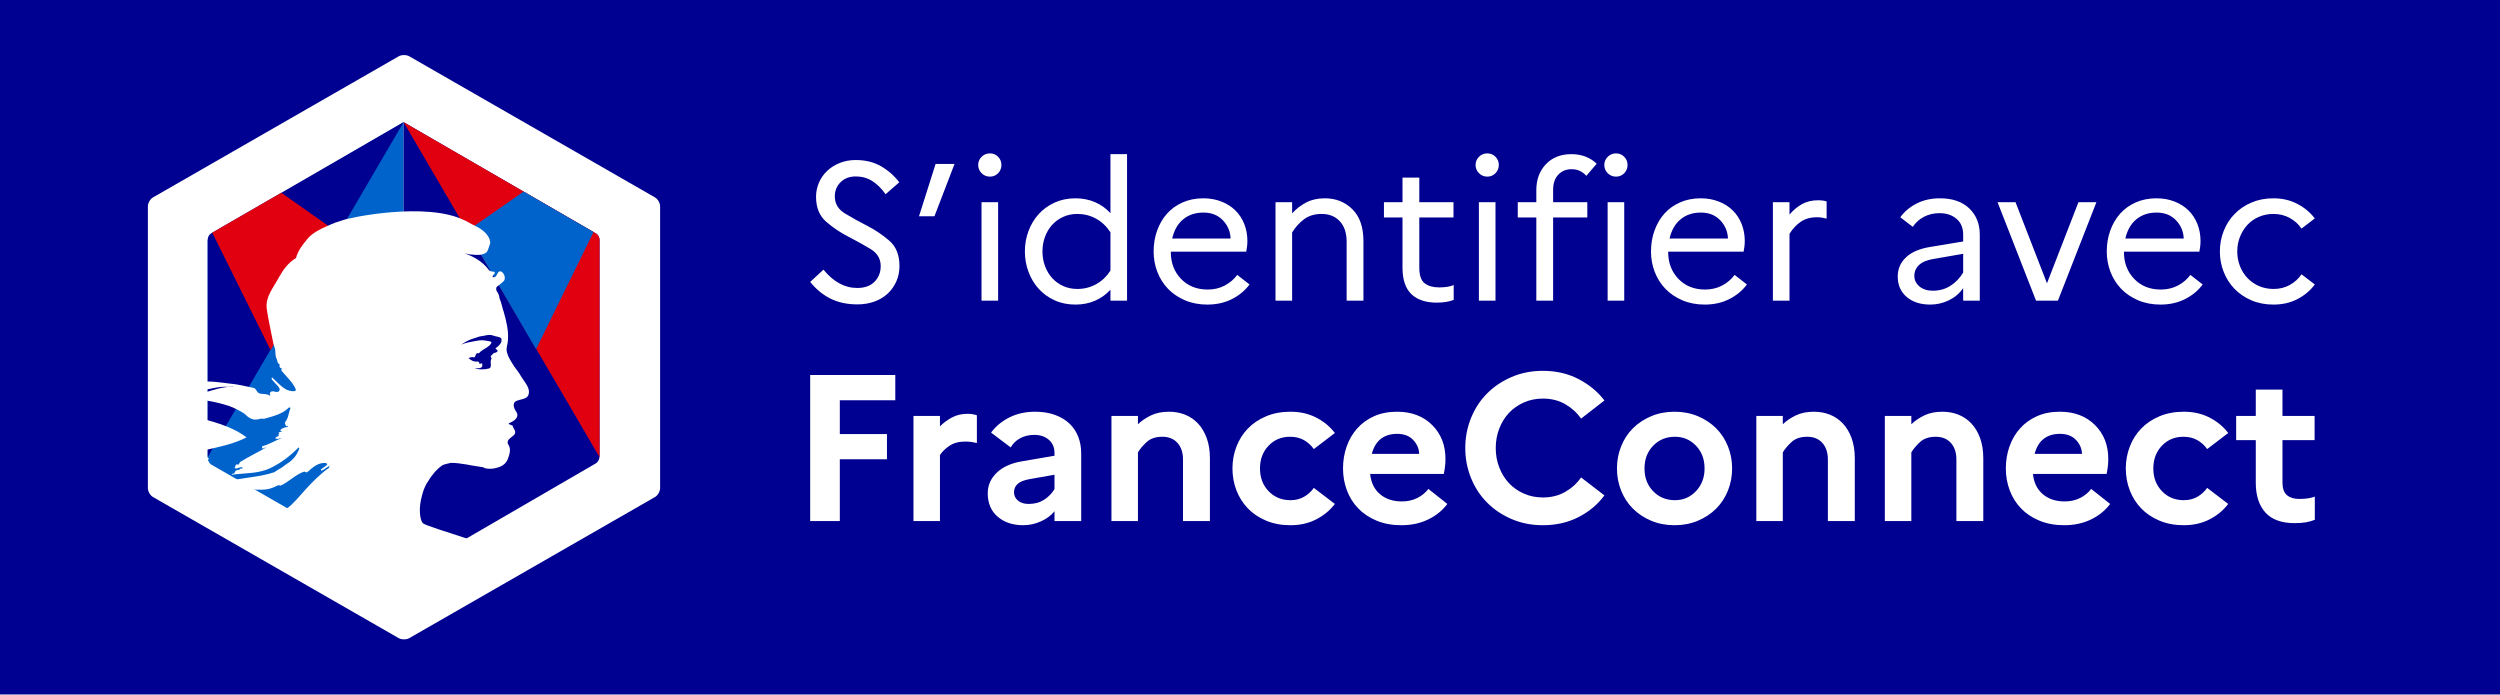
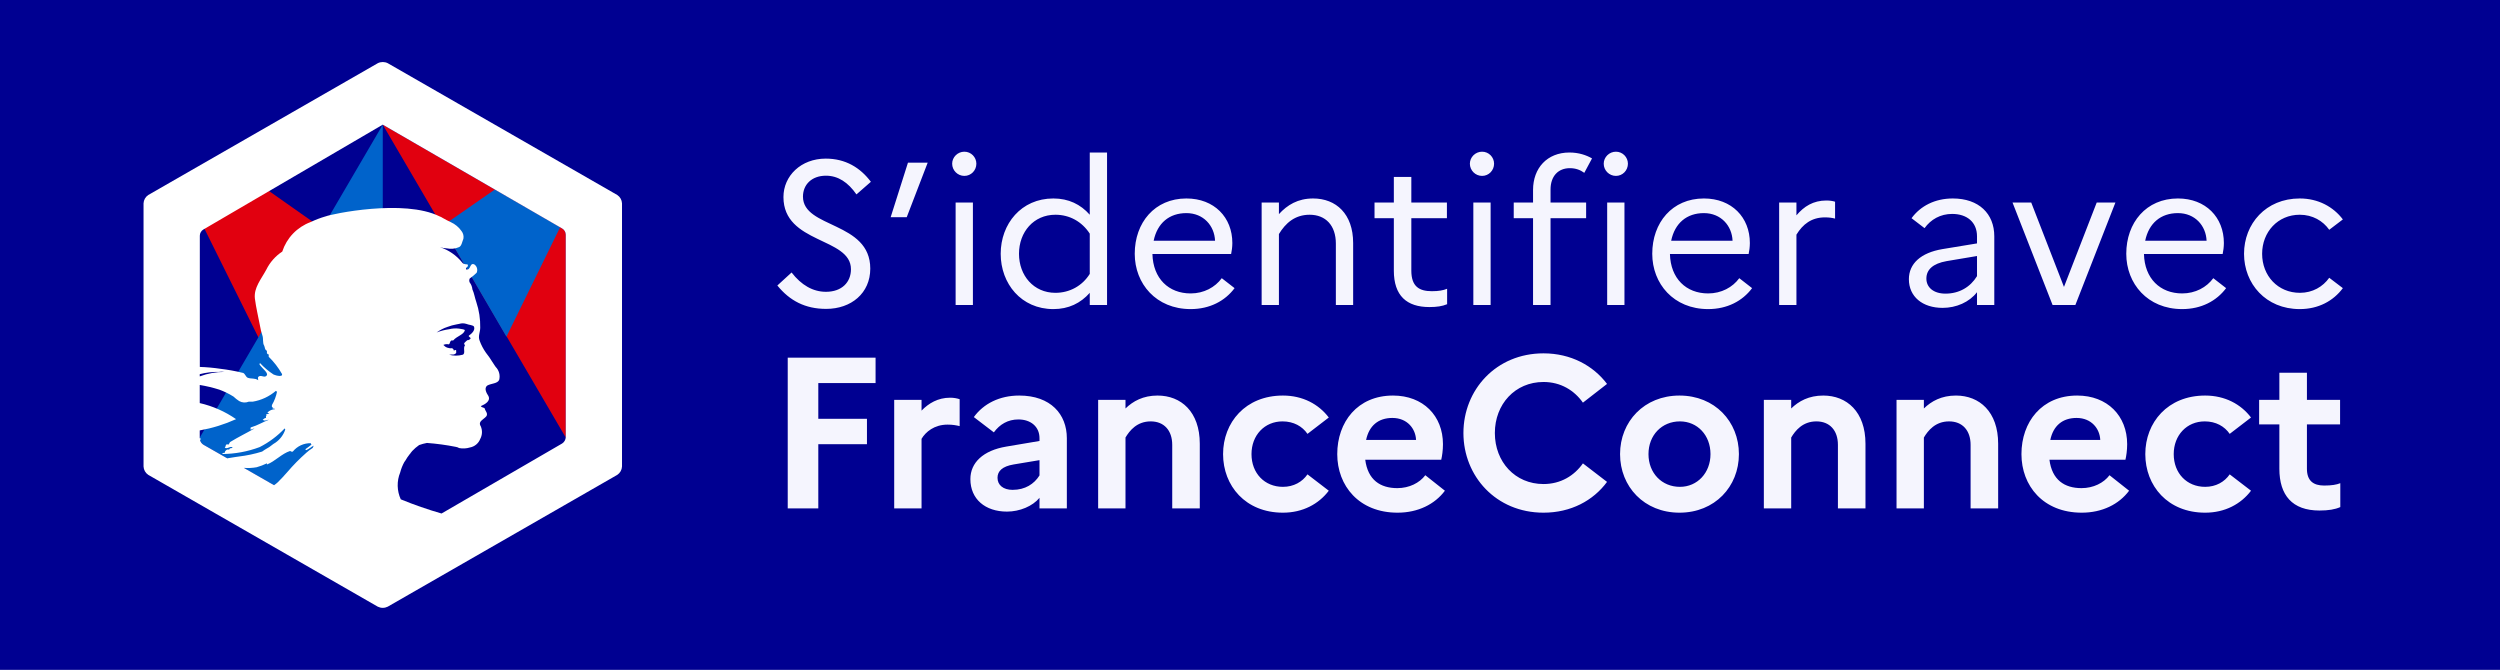
- <svg xmlns="http://www.w3.org/2000/svg" width="216" height="60" viewBox="0 0 216 60" fill="none">
-   <rect width="216" height="60" fill="#000091" />
-   <path d="M74.085 26.299C74.602 26.299 75.083 26.221 75.528 26.063C75.972 25.905 76.355 25.68 76.675 25.388C76.996 25.095 77.249 24.744 77.435 24.333C77.621 23.922 77.714 23.469 77.714 22.974C77.714 22.029 77.421 21.303 76.836 20.797C76.251 20.29 75.612 19.86 74.92 19.506C74.228 19.151 73.59 18.797 73.004 18.442C72.419 18.088 72.127 17.596 72.127 16.965C72.127 16.482 72.293 16.074 72.625 15.742C72.957 15.41 73.398 15.244 73.95 15.244C74.467 15.244 74.937 15.376 75.359 15.64C75.781 15.905 76.166 16.285 76.515 16.78L77.697 15.75C77.258 15.176 76.729 14.712 76.11 14.358C75.491 14.003 74.765 13.826 73.933 13.826C73.438 13.826 72.979 13.91 72.557 14.079C72.135 14.248 71.772 14.476 71.468 14.763C71.165 15.05 70.928 15.387 70.76 15.775C70.591 16.164 70.506 16.572 70.506 16.999C70.506 17.933 70.799 18.653 71.384 19.16C71.969 19.666 72.608 20.096 73.3 20.451C73.992 20.805 74.63 21.16 75.216 21.514C75.801 21.869 76.093 22.361 76.093 22.991C76.093 23.531 75.916 23.981 75.561 24.341C75.207 24.701 74.709 24.881 74.068 24.881C73.516 24.881 72.996 24.746 72.507 24.476C72.017 24.206 71.564 23.812 71.148 23.295L70 24.358C70.518 25 71.108 25.483 71.772 25.81C72.436 26.136 73.207 26.299 74.085 26.299ZM80.735 18.687L82.473 14.163H80.836L79.401 18.687H80.735ZM85.528 15.261C85.81 15.261 86.046 15.162 86.237 14.965C86.429 14.768 86.524 14.529 86.524 14.248C86.524 13.978 86.429 13.744 86.237 13.547C86.046 13.351 85.81 13.252 85.528 13.252C85.247 13.252 85.008 13.351 84.811 13.547C84.614 13.744 84.516 13.978 84.516 14.248C84.516 14.529 84.614 14.768 84.811 14.965C85.008 15.162 85.247 15.261 85.528 15.261ZM86.237 25.979V17.472H84.803V25.979H86.237ZM92.921 26.316C93.529 26.316 94.089 26.206 94.601 25.987C95.113 25.768 95.56 25.45 95.943 25.033V25.979H97.377V13.319H95.943V18.417C95.56 18 95.113 17.683 94.601 17.463C94.089 17.244 93.529 17.134 92.921 17.134C92.257 17.134 91.655 17.258 91.115 17.505C90.575 17.753 90.117 18.085 89.74 18.501C89.363 18.918 89.07 19.404 88.862 19.961C88.654 20.518 88.55 21.106 88.55 21.725C88.55 22.344 88.654 22.932 88.862 23.489C89.07 24.046 89.363 24.533 89.74 24.949C90.117 25.365 90.575 25.697 91.115 25.945C91.655 26.192 92.257 26.316 92.921 26.316ZM93.09 24.966C92.64 24.966 92.229 24.881 91.858 24.713C91.487 24.544 91.169 24.313 90.904 24.021C90.64 23.728 90.434 23.385 90.288 22.991C90.142 22.597 90.069 22.175 90.069 21.725C90.069 21.275 90.142 20.853 90.288 20.459C90.434 20.065 90.64 19.722 90.904 19.43C91.169 19.137 91.487 18.906 91.858 18.738C92.229 18.569 92.64 18.484 93.09 18.484C93.664 18.484 94.198 18.619 94.694 18.89C95.189 19.16 95.605 19.553 95.943 20.071V23.379C95.616 23.886 95.206 24.277 94.71 24.552C94.215 24.828 93.675 24.966 93.09 24.966ZM104.314 26.316C105.102 26.316 105.808 26.159 106.433 25.843C107.057 25.529 107.566 25.107 107.96 24.578L106.897 23.751C106.616 24.133 106.256 24.44 105.817 24.671C105.378 24.901 104.888 25.017 104.348 25.017C103.403 25.017 102.635 24.71 102.044 24.097C101.454 23.483 101.158 22.71 101.158 21.776V21.742H107.673C107.696 21.63 107.718 21.492 107.741 21.328C107.763 21.165 107.775 20.999 107.775 20.831C107.775 20.302 107.685 19.809 107.505 19.354C107.325 18.898 107.069 18.507 106.737 18.181C106.405 17.854 106.002 17.598 105.53 17.413C105.057 17.227 104.534 17.134 103.96 17.134C103.307 17.134 102.714 17.252 102.179 17.489C101.645 17.725 101.195 18.048 100.829 18.459C100.463 18.87 100.179 19.357 99.977 19.919C99.774 20.482 99.673 21.084 99.673 21.725C99.673 22.344 99.78 22.932 99.994 23.489C100.207 24.046 100.514 24.533 100.913 24.949C101.313 25.365 101.802 25.697 102.382 25.945C102.961 26.192 103.606 26.316 104.314 26.316ZM106.323 20.611H101.276C101.445 19.88 101.766 19.323 102.238 18.94C102.711 18.558 103.29 18.366 103.977 18.366C104.675 18.366 105.234 18.588 105.656 19.033C106.078 19.477 106.301 20.003 106.323 20.611ZM111.64 25.979V20.088C111.91 19.638 112.25 19.258 112.661 18.949C113.072 18.639 113.581 18.484 114.189 18.484C114.841 18.484 115.364 18.695 115.758 19.117C116.152 19.539 116.349 20.127 116.349 20.881V25.979H117.801V20.831C117.801 19.627 117.483 18.709 116.847 18.079C116.211 17.449 115.421 17.134 114.475 17.134C113.845 17.134 113.302 17.255 112.847 17.497C112.391 17.739 111.989 18.051 111.64 18.434V17.472H110.205V25.979H111.64ZM124.13 26.147C124.434 26.147 124.704 26.128 124.94 26.088C125.177 26.049 125.396 25.99 125.599 25.911V24.628C125.441 24.696 125.261 24.746 125.058 24.78C124.856 24.814 124.614 24.831 124.333 24.831C123.815 24.831 123.402 24.713 123.092 24.476C122.783 24.24 122.628 23.79 122.628 23.126V18.788H125.582V17.472H122.628V15.345H121.176V17.472H119.573V18.788H121.176V23.126C121.176 24.161 121.432 24.924 121.944 25.413C122.456 25.903 123.185 26.147 124.13 26.147ZM128.502 15.261C128.783 15.261 129.019 15.162 129.211 14.965C129.402 14.768 129.498 14.529 129.498 14.248C129.498 13.978 129.402 13.744 129.211 13.547C129.019 13.351 128.783 13.252 128.502 13.252C128.22 13.252 127.981 13.351 127.784 13.547C127.587 13.744 127.489 13.978 127.489 14.248C127.489 14.529 127.587 14.768 127.784 14.965C127.981 15.162 128.22 15.261 128.502 15.261ZM129.211 25.979V17.472H127.776V25.979H129.211ZM134.19 25.979V18.788H137.144V17.472H134.19V16.391C134.19 15.84 134.339 15.407 134.637 15.092C134.935 14.777 135.315 14.619 135.776 14.619C136.069 14.619 136.319 14.673 136.528 14.78C136.736 14.886 136.913 15.024 137.059 15.193L137.954 14.147C137.706 13.899 137.397 13.699 137.025 13.547C136.654 13.396 136.232 13.319 135.76 13.319C134.848 13.319 134.117 13.609 133.565 14.189C133.014 14.768 132.738 15.514 132.738 16.425V17.472H131.135V18.788H132.738V25.979H134.19ZM139.625 15.261C139.906 15.261 140.142 15.162 140.334 14.965C140.525 14.768 140.621 14.529 140.621 14.248C140.621 13.978 140.525 13.744 140.334 13.547C140.142 13.351 139.906 13.252 139.625 13.252C139.343 13.252 139.104 13.351 138.907 13.547C138.711 13.744 138.612 13.978 138.612 14.248C138.612 14.529 138.711 14.768 138.907 14.965C139.104 15.162 139.343 15.261 139.625 15.261ZM140.334 25.979V17.472H138.899V25.979H140.334ZM147.288 26.316C148.075 26.316 148.781 26.159 149.406 25.843C150.031 25.529 150.54 25.107 150.934 24.578L149.87 23.751C149.589 24.133 149.229 24.44 148.79 24.671C148.351 24.901 147.862 25.017 147.321 25.017C146.376 25.017 145.608 24.71 145.018 24.097C144.427 23.483 144.131 22.71 144.131 21.776V21.742H150.647C150.669 21.63 150.692 21.492 150.714 21.328C150.737 21.165 150.748 20.999 150.748 20.831C150.748 20.302 150.658 19.809 150.478 19.354C150.298 18.898 150.042 18.507 149.71 18.181C149.378 17.854 148.976 17.598 148.503 17.413C148.03 17.227 147.507 17.134 146.933 17.134C146.281 17.134 145.687 17.252 145.153 17.489C144.618 17.725 144.168 18.048 143.802 18.459C143.437 18.87 143.152 19.357 142.95 19.919C142.747 20.482 142.646 21.084 142.646 21.725C142.646 22.344 142.753 22.932 142.967 23.489C143.181 24.046 143.487 24.533 143.887 24.949C144.286 25.365 144.776 25.697 145.355 25.945C145.935 26.192 146.579 26.316 147.288 26.316ZM149.296 20.611H144.25C144.418 19.88 144.739 19.323 145.212 18.94C145.684 18.558 146.264 18.366 146.95 18.366C147.648 18.366 148.208 18.588 148.63 19.033C149.052 19.477 149.274 20.003 149.296 20.611ZM154.613 25.979V20.206C154.872 19.778 155.193 19.432 155.575 19.168C155.958 18.904 156.425 18.771 156.976 18.771C157.145 18.771 157.297 18.783 157.432 18.805C157.567 18.828 157.696 18.856 157.82 18.89V17.404C157.719 17.37 157.606 17.345 157.482 17.328C157.359 17.311 157.229 17.303 157.094 17.303C156.554 17.303 156.084 17.415 155.685 17.64C155.285 17.866 154.928 18.164 154.613 18.535V17.472H153.178V25.979H154.613ZM166.766 26.316C167.34 26.316 167.88 26.192 168.386 25.945C168.892 25.697 169.303 25.348 169.618 24.898V25.979H171.053V20.273C171.053 19.34 170.749 18.583 170.142 18.003C169.534 17.424 168.69 17.134 167.61 17.134C166.867 17.134 166.203 17.28 165.618 17.573C165.033 17.866 164.555 18.265 164.183 18.771L165.264 19.598C165.511 19.227 165.835 18.937 166.234 18.729C166.634 18.521 167.081 18.417 167.576 18.417C168.172 18.417 168.662 18.58 169.044 18.906C169.427 19.233 169.618 19.688 169.618 20.273V20.864L166.766 21.337C165.854 21.483 165.159 21.781 164.681 22.232C164.203 22.682 163.964 23.233 163.964 23.886C163.964 24.628 164.223 25.219 164.74 25.658C165.258 26.097 165.933 26.316 166.766 26.316ZM167.002 25.118C166.518 25.118 166.13 24.994 165.837 24.746C165.545 24.499 165.399 24.195 165.399 23.835C165.399 23.464 165.536 23.149 165.812 22.89C166.088 22.631 166.518 22.456 167.103 22.366L169.618 21.928V23.548C169.326 24.032 168.957 24.415 168.513 24.696C168.068 24.977 167.565 25.118 167.002 25.118ZM177.804 25.979L181.13 17.472H179.577L176.859 24.476L174.142 17.472H172.589L175.914 25.979H177.804ZM186.666 26.316C187.453 26.316 188.16 26.159 188.784 25.843C189.409 25.529 189.918 25.107 190.312 24.578L189.248 23.751C188.967 24.133 188.607 24.44 188.168 24.671C187.729 24.901 187.24 25.017 186.7 25.017C185.754 25.017 184.986 24.71 184.396 24.097C183.805 23.483 183.509 22.71 183.509 21.776V21.742H190.025C190.047 21.63 190.07 21.492 190.092 21.328C190.115 21.165 190.126 20.999 190.126 20.831C190.126 20.302 190.036 19.809 189.856 19.354C189.676 18.898 189.42 18.507 189.088 18.181C188.756 17.854 188.354 17.598 187.881 17.413C187.408 17.227 186.885 17.134 186.311 17.134C185.659 17.134 185.065 17.252 184.531 17.489C183.996 17.725 183.546 18.048 183.18 18.459C182.815 18.87 182.531 19.357 182.328 19.919C182.125 20.482 182.024 21.084 182.024 21.725C182.024 22.344 182.131 22.932 182.345 23.489C182.559 24.046 182.865 24.533 183.265 24.949C183.664 25.365 184.154 25.697 184.733 25.945C185.313 26.192 185.957 26.316 186.666 26.316ZM188.674 20.611H183.628C183.796 19.88 184.117 19.323 184.59 18.94C185.062 18.558 185.642 18.366 186.328 18.366C187.026 18.366 187.586 18.588 188.008 19.033C188.43 19.477 188.652 20.003 188.674 20.611ZM196.422 26.316C197.198 26.316 197.89 26.159 198.498 25.843C199.105 25.529 199.606 25.107 200 24.578L198.852 23.7C198.593 24.082 198.256 24.389 197.84 24.62C197.423 24.851 196.956 24.966 196.439 24.966C195.977 24.966 195.555 24.881 195.173 24.713C194.79 24.544 194.461 24.316 194.185 24.029C193.91 23.742 193.693 23.399 193.535 23C193.378 22.6 193.299 22.175 193.299 21.725C193.299 21.275 193.378 20.853 193.535 20.459C193.693 20.065 193.907 19.722 194.177 19.43C194.447 19.137 194.776 18.906 195.164 18.738C195.552 18.569 195.972 18.484 196.422 18.484C196.939 18.484 197.409 18.6 197.831 18.83C198.253 19.061 198.593 19.368 198.852 19.75L200 18.873C199.606 18.355 199.103 17.936 198.489 17.615C197.876 17.294 197.187 17.134 196.422 17.134C195.724 17.134 195.088 17.258 194.514 17.505C193.941 17.753 193.454 18.085 193.054 18.501C192.655 18.918 192.345 19.404 192.126 19.961C191.907 20.518 191.797 21.106 191.797 21.725C191.797 22.344 191.907 22.932 192.126 23.489C192.345 24.046 192.655 24.533 193.054 24.949C193.454 25.365 193.941 25.697 194.514 25.945C195.088 26.192 195.724 26.316 196.422 26.316Z" fill="white" />
-   <path d="M72.56 45.018V39.683H76.633V37.502H72.56V34.582H77.354V32.401H70V45.018H72.56ZM81.212 45.018V39.322C81.38 39.046 81.647 38.782 82.014 38.529C82.38 38.277 82.84 38.151 83.393 38.151C83.597 38.151 83.781 38.163 83.943 38.187C84.105 38.211 84.258 38.241 84.402 38.277V35.88C84.294 35.843 84.174 35.813 84.042 35.789C83.91 35.765 83.766 35.753 83.609 35.753C83.093 35.753 82.639 35.858 82.248 36.069C81.858 36.279 81.512 36.534 81.212 36.835V35.934H78.923V45.018H81.212ZM88.404 45.379C88.933 45.379 89.444 45.268 89.936 45.045C90.429 44.823 90.82 44.532 91.108 44.171V45.018H93.415V39.142C93.415 38.649 93.331 38.184 93.163 37.745C92.995 37.306 92.745 36.928 92.415 36.609C92.084 36.291 91.667 36.039 91.162 35.852C90.657 35.666 90.08 35.573 89.431 35.573C88.614 35.573 87.878 35.735 87.223 36.06C86.569 36.384 86.037 36.823 85.628 37.376L87.323 38.655C87.527 38.307 87.806 38.039 88.161 37.853C88.515 37.667 88.915 37.574 89.359 37.574C89.876 37.574 90.297 37.715 90.621 37.998C90.946 38.28 91.108 38.661 91.108 39.142V39.376L88.368 39.845C87.395 40.001 86.647 40.332 86.124 40.837C85.601 41.341 85.34 41.936 85.34 42.621C85.34 43.474 85.625 44.147 86.196 44.64C86.767 45.133 87.503 45.379 88.404 45.379ZM88.873 43.54C88.488 43.54 88.182 43.444 87.953 43.252C87.725 43.06 87.611 42.819 87.611 42.531C87.611 42.242 87.716 42.002 87.926 41.81C88.137 41.618 88.482 41.479 88.963 41.395L91.108 41.017V42.261C90.88 42.633 90.579 42.94 90.207 43.18C89.834 43.42 89.389 43.54 88.873 43.54ZM98.318 45.018V39.088C98.486 38.8 98.736 38.502 99.066 38.196C99.397 37.889 99.85 37.736 100.427 37.736C100.98 37.736 101.415 37.913 101.734 38.268C102.052 38.622 102.212 39.1 102.212 39.701V45.018H104.537V39.611C104.537 38.938 104.444 38.349 104.257 37.844C104.071 37.34 103.819 36.919 103.5 36.583C103.182 36.246 102.809 35.994 102.383 35.825C101.956 35.657 101.497 35.573 101.004 35.573C100.403 35.573 99.883 35.678 99.445 35.889C99.006 36.099 98.631 36.354 98.318 36.655V35.934H96.029V45.018H98.318ZM111.495 45.379C112.324 45.379 113.066 45.211 113.721 44.874C114.376 44.538 114.914 44.093 115.334 43.54L113.514 42.152C113.297 42.465 113.018 42.72 112.675 42.918C112.333 43.117 111.939 43.216 111.495 43.216C110.738 43.216 110.11 42.958 109.611 42.441C109.112 41.924 108.863 41.269 108.863 40.476C108.863 39.683 109.109 39.028 109.602 38.511C110.095 37.995 110.714 37.736 111.459 37.736C111.927 37.736 112.333 37.835 112.675 38.033C113.018 38.232 113.297 38.487 113.514 38.8L115.334 37.412C114.914 36.859 114.376 36.414 113.721 36.078C113.066 35.741 112.324 35.573 111.495 35.573C110.714 35.573 110.011 35.705 109.386 35.97C108.761 36.234 108.235 36.589 107.809 37.033C107.382 37.478 107.054 37.998 106.826 38.592C106.598 39.187 106.484 39.815 106.484 40.476C106.484 41.137 106.598 41.765 106.826 42.36C107.054 42.955 107.382 43.474 107.809 43.919C108.235 44.364 108.761 44.718 109.386 44.982C110.011 45.247 110.714 45.379 111.495 45.379ZM121.084 45.379C121.938 45.379 122.707 45.214 123.392 44.883C124.077 44.553 124.629 44.105 125.05 43.54L123.41 42.242C123.169 42.567 122.851 42.828 122.454 43.027C122.058 43.225 121.613 43.324 121.12 43.324C120.351 43.324 119.72 43.114 119.228 42.693C118.735 42.273 118.453 41.69 118.38 40.945H124.743C124.78 40.788 124.813 40.596 124.843 40.368C124.873 40.139 124.888 39.899 124.888 39.647C124.888 38.457 124.503 37.481 123.734 36.718C122.965 35.955 121.956 35.573 120.706 35.573C119.961 35.573 119.3 35.702 118.723 35.961C118.146 36.219 117.659 36.57 117.263 37.015C116.866 37.46 116.563 37.979 116.353 38.574C116.142 39.169 116.037 39.803 116.037 40.476C116.037 41.137 116.148 41.765 116.371 42.36C116.593 42.955 116.917 43.474 117.344 43.919C117.771 44.364 118.299 44.718 118.93 44.982C119.561 45.247 120.279 45.379 121.084 45.379ZM122.616 39.214H118.525C118.681 38.625 118.945 38.19 119.318 37.907C119.69 37.625 120.153 37.484 120.706 37.484C121.307 37.484 121.772 37.661 122.103 38.016C122.433 38.37 122.604 38.77 122.616 39.214ZM133.306 45.379C134.447 45.379 135.475 45.145 136.388 44.676C137.301 44.207 138.046 43.582 138.623 42.801L136.604 41.251C136.244 41.768 135.784 42.185 135.225 42.504C134.667 42.822 134.027 42.981 133.306 42.981C132.717 42.981 132.17 42.87 131.665 42.648C131.161 42.426 130.731 42.125 130.376 41.747C130.022 41.368 129.743 40.918 129.538 40.395C129.334 39.872 129.232 39.31 129.232 38.709C129.232 38.109 129.334 37.547 129.538 37.024C129.743 36.501 130.022 36.051 130.376 35.672C130.731 35.294 131.161 34.993 131.665 34.771C132.17 34.549 132.717 34.437 133.306 34.437C134.027 34.437 134.667 34.597 135.225 34.915C135.784 35.234 136.244 35.651 136.604 36.168L138.623 34.6C138.046 33.843 137.301 33.227 136.388 32.752C135.475 32.277 134.447 32.04 133.306 32.04C132.32 32.04 131.413 32.22 130.584 32.581C129.755 32.941 129.046 33.422 128.457 34.023C127.868 34.624 127.411 35.33 127.087 36.141C126.762 36.952 126.6 37.808 126.6 38.709C126.6 39.611 126.762 40.467 127.087 41.278C127.411 42.089 127.868 42.795 128.457 43.396C129.046 43.997 129.755 44.478 130.584 44.838C131.413 45.199 132.32 45.379 133.306 45.379ZM144.68 45.379C145.413 45.379 146.086 45.25 146.699 44.991C147.311 44.733 147.837 44.385 148.276 43.946C148.714 43.507 149.054 42.987 149.294 42.387C149.535 41.786 149.655 41.149 149.655 40.476C149.655 39.803 149.535 39.166 149.294 38.565C149.054 37.964 148.714 37.445 148.276 37.006C147.837 36.567 147.311 36.219 146.699 35.961C146.086 35.702 145.413 35.573 144.68 35.573C143.947 35.573 143.274 35.702 142.661 35.961C142.048 36.219 141.522 36.567 141.084 37.006C140.645 37.445 140.306 37.964 140.065 38.565C139.825 39.166 139.705 39.803 139.705 40.476C139.705 41.149 139.825 41.786 140.065 42.387C140.306 42.987 140.645 43.507 141.084 43.946C141.522 44.385 142.048 44.733 142.661 44.991C143.274 45.25 143.947 45.379 144.68 45.379ZM144.716 43.216C143.959 43.216 143.331 42.958 142.832 42.441C142.333 41.924 142.084 41.269 142.084 40.476C142.084 39.683 142.333 39.028 142.832 38.511C143.331 37.995 143.959 37.736 144.716 37.736C145.437 37.736 146.044 37.995 146.536 38.511C147.029 39.028 147.275 39.683 147.275 40.476C147.275 41.257 147.029 41.909 146.536 42.432C146.044 42.955 145.437 43.216 144.716 43.216ZM154.035 45.018V39.088C154.203 38.8 154.453 38.502 154.783 38.196C155.113 37.889 155.567 37.736 156.144 37.736C156.697 37.736 157.132 37.913 157.451 38.268C157.769 38.622 157.928 39.1 157.928 39.701V45.018H160.254V39.611C160.254 38.938 160.161 38.349 159.974 37.844C159.788 37.34 159.536 36.919 159.217 36.583C158.899 36.246 158.526 35.994 158.1 35.825C157.673 35.657 157.213 35.573 156.721 35.573C156.12 35.573 155.6 35.678 155.162 35.889C154.723 36.099 154.347 36.354 154.035 36.655V35.934H151.746V45.018H154.035ZM165.139 45.018V39.088C165.307 38.8 165.556 38.502 165.887 38.196C166.217 37.889 166.671 37.736 167.248 37.736C167.8 37.736 168.236 37.913 168.554 38.268C168.873 38.622 169.032 39.1 169.032 39.701V45.018H171.357V39.611C171.357 38.938 171.264 38.349 171.078 37.844C170.892 37.34 170.639 36.919 170.321 36.583C170.003 36.246 169.63 35.994 169.203 35.825C168.777 35.657 168.317 35.573 167.824 35.573C167.224 35.573 166.704 35.678 166.265 35.889C165.827 36.099 165.451 36.354 165.139 36.655V35.934H162.849V45.018H165.139ZM178.351 45.379C179.205 45.379 179.974 45.214 180.659 44.883C181.344 44.553 181.896 44.105 182.317 43.54L180.677 42.242C180.436 42.567 180.118 42.828 179.721 43.027C179.325 43.225 178.88 43.324 178.387 43.324C177.618 43.324 176.987 43.114 176.495 42.693C176.002 42.273 175.72 41.69 175.648 40.945H182.011C182.047 40.788 182.08 40.596 182.11 40.368C182.14 40.139 182.155 39.899 182.155 39.647C182.155 38.457 181.77 37.481 181.001 36.718C180.232 35.955 179.223 35.573 177.973 35.573C177.228 35.573 176.567 35.702 175.99 35.961C175.413 36.219 174.927 36.57 174.53 37.015C174.133 37.46 173.83 37.979 173.62 38.574C173.409 39.169 173.304 39.803 173.304 40.476C173.304 41.137 173.415 41.765 173.638 42.36C173.86 42.955 174.184 43.474 174.611 43.919C175.038 44.364 175.566 44.718 176.197 44.982C176.828 45.247 177.546 45.379 178.351 45.379ZM179.884 39.214H175.792C175.948 38.625 176.212 38.19 176.585 37.907C176.957 37.625 177.42 37.484 177.973 37.484C178.574 37.484 179.039 37.661 179.37 38.016C179.7 38.37 179.872 38.77 179.884 39.214ZM188.68 45.379C189.509 45.379 190.251 45.211 190.906 44.874C191.561 44.538 192.099 44.093 192.519 43.54L190.699 42.152C190.483 42.465 190.203 42.72 189.861 42.918C189.518 43.117 189.125 43.216 188.68 43.216C187.923 43.216 187.295 42.958 186.796 42.441C186.298 41.924 186.048 41.269 186.048 40.476C186.048 39.683 186.295 39.028 186.787 38.511C187.28 37.995 187.899 37.736 188.644 37.736C189.113 37.736 189.518 37.835 189.861 38.033C190.203 38.232 190.483 38.487 190.699 38.8L192.519 37.412C192.099 36.859 191.561 36.414 190.906 36.078C190.251 35.741 189.509 35.573 188.68 35.573C187.899 35.573 187.196 35.705 186.571 35.97C185.946 36.234 185.42 36.589 184.994 37.033C184.567 37.478 184.24 37.998 184.011 38.592C183.783 39.187 183.669 39.815 183.669 40.476C183.669 41.137 183.783 41.765 184.011 42.36C184.24 42.955 184.567 43.474 184.994 43.919C185.42 44.364 185.946 44.718 186.571 44.982C187.196 45.247 187.899 45.379 188.68 45.379ZM198.252 45.199C198.624 45.199 198.952 45.175 199.234 45.127C199.516 45.078 199.772 45.006 200 44.91V42.909C199.844 42.969 199.658 43.018 199.441 43.054C199.225 43.09 198.961 43.108 198.648 43.108C198.203 43.108 197.852 43 197.594 42.783C197.335 42.567 197.206 42.206 197.206 41.702V38.025H199.982V35.934H197.206V33.662H194.899V35.934H193.204V38.025H194.899V41.702C194.899 42.807 195.175 43.666 195.728 44.279C196.281 44.892 197.122 45.199 198.252 45.199Z" fill="white" />
-   <path d="M35.365 4.867C35.122 4.723 34.686 4.723 34.444 4.867L13.212 17.06C12.97 17.205 12.776 17.542 12.776 17.831V42.169C12.776 42.458 12.97 42.795 13.212 42.94L34.444 55.133C34.686 55.277 35.122 55.277 35.365 55.133L56.597 42.94C56.839 42.795 57.033 42.458 57.033 42.169V17.831C57.033 17.542 56.839 17.205 56.597 17.06L35.365 4.867Z" fill="white" />
-   <path d="M34.872 49.678L18.282 40.158C18.089 40.061 17.944 39.771 17.944 39.578V20.826C17.944 20.584 18.089 20.343 18.282 20.246L34.872 10.552" fill="#0063CB" />
-   <path d="M17.946 39.493L17.944 20.716C17.944 20.474 18.089 20.232 18.282 20.135L34.872 10.553" fill="#000091" />
-   <path fill-rule="evenodd" clip-rule="evenodd" d="M28.945 20.711L23.381 30.252L18.339 20.101L24.303 16.656L29.27 20.15L28.945 20.711Z" fill="#E1000F" />
-   <path d="M34.87 49.679L51.462 40.045C51.655 39.949 51.8 39.659 51.8 39.466V20.737C51.8 20.496 51.655 20.255 51.462 20.158L34.872 10.553" fill="#000091" />
-   <path d="M51.799 39.493L51.8 20.73C51.8 20.489 51.655 20.248 51.462 20.151L34.872 10.553" fill="#E1000F" />
-   <path fill-rule="evenodd" clip-rule="evenodd" d="M40.355 19.951L46.315 30.171L51.282 20.047L45.241 16.552L40.355 19.951Z" fill="#0063CB" />
-   <path fill-rule="evenodd" clip-rule="evenodd" d="M41.16 19.567C41.549 19.762 41.911 20.013 42.162 20.404C42.273 20.571 42.412 20.878 42.329 21.102C42.217 21.352 42.162 21.799 41.911 21.883C41.605 22.05 41.187 22.05 40.798 21.994C40.575 21.994 40.38 21.939 40.157 21.883C40.937 22.19 41.688 22.58 42.217 23.306C42.273 23.417 42.468 23.473 42.69 23.473C42.746 23.473 42.746 23.585 42.746 23.64C42.635 23.752 42.523 23.808 42.579 23.947H42.746C42.997 23.836 42.969 23.306 43.33 23.473C43.581 23.64 43.692 24.003 43.553 24.255C43.33 24.478 43.136 24.617 42.913 24.785C42.857 24.896 42.857 25.036 42.913 25.147C43.08 25.371 43.136 25.566 43.163 25.789C43.33 26.152 43.386 26.57 43.526 26.961C43.748 27.742 43.943 28.551 43.887 29.333C43.887 29.751 43.665 30.114 43.832 30.532C43.943 30.951 44.193 31.258 44.416 31.648C44.639 31.956 44.833 32.178 45 32.486C45.068 32.603 45.15 32.721 45.234 32.84L45.317 32.959C45.58 33.337 45.817 33.728 45.641 34.16C45.474 34.523 44.917 34.467 44.527 34.69C44.221 34.941 44.472 35.388 44.639 35.639C44.889 36.113 44.333 36.42 43.943 36.587C44.054 36.755 44.249 36.699 44.304 36.81C44.36 37.061 44.611 37.229 44.472 37.508C44.408 37.596 44.313 37.672 44.216 37.747L44.143 37.804C43.929 37.974 43.746 38.151 43.943 38.457C44.165 38.82 44.026 39.238 43.887 39.629C43.72 40.103 43.303 40.326 42.941 40.41C42.635 40.521 42.245 40.521 41.939 40.466C41.828 40.41 41.716 40.354 41.633 40.354C40.742 40.242 39.851 39.991 38.961 39.991C38.71 40.047 38.432 40.103 38.237 40.187C37.987 40.354 37.792 40.549 37.597 40.745C37.569 40.801 37.514 40.828 37.486 40.884C37.458 40.912 37.43 40.94 37.43 40.968L37.414 40.984L37.391 41.007C37.387 41.011 37.381 41.017 37.374 41.023C37.208 41.219 37.096 41.414 36.957 41.637C36.957 41.665 36.929 41.665 36.929 41.665C36.929 41.693 36.901 41.721 36.874 41.749C36.706 42.056 36.567 42.391 36.484 42.726C36.122 43.925 36.289 44.958 36.539 45.209C36.706 45.377 38.711 45.997 40.474 46.573C37.394 49.14 34.904 50.424 33.005 50.424C30.383 50.424 25.985 48.685 19.811 45.207C21.305 45.207 21.093 45.805 22.484 45.109C23.152 44.831 24.655 44.135 25.156 43.634C25.462 43.328 25.768 43.022 26.047 42.688C26.603 42.048 27.16 41.464 27.8 40.907C27.995 40.741 28.19 40.574 28.385 40.462C28.441 40.407 28.441 40.295 28.496 40.24C28.246 40.351 28.078 40.546 27.8 40.657C27.744 40.657 27.689 40.601 27.744 40.546C27.939 40.407 28.134 40.268 28.301 40.128H28.273C28.218 40.128 28.218 40.073 28.218 40.017C27.522 39.906 27.021 40.379 26.548 40.796C26.436 40.852 26.325 40.741 26.297 40.741C25.518 40.991 24.933 41.687 24.154 41.993V41.881C23.848 41.993 23.542 42.187 23.208 42.243C22.735 42.354 22.317 42.299 21.9 42.299C21.26 42.354 20.619 42.494 19.979 42.633C19.951 42.633 19.951 42.633 19.924 42.66C19.59 42.744 19.256 42.883 18.95 43.05L18.922 43.078C18.894 43.106 18.866 43.134 18.838 43.161C18.727 43.273 18.616 43.412 18.476 43.467C18.143 43.634 17.892 43.913 17.614 44.163C17.586 44.191 17.558 44.191 17.53 44.191C17.252 44.469 17.586 43.634 17.892 43.439C17.864 43.439 17.808 43.412 17.836 43.384C17.864 43.328 17.892 43.3 17.92 43.245C17.92 43.217 17.92 43.217 17.947 43.189L17.943 43.173L17.924 43.15C17.922 43.146 17.92 43.141 17.92 43.134C17.836 43.189 17.753 43.245 17.669 43.3C17.53 43.412 17.586 42.772 17.725 42.688H17.697C17.892 42.577 18.115 42.466 18.31 42.354L18.393 42.271C18.087 42.382 17.836 42.522 17.558 42.688C17.558 42.688 17.558 42.494 17.642 42.41C17.697 42.41 17.753 42.41 17.753 42.466C18.762 41.688 19.988 41.481 21.226 41.301L21.564 41.252C22.295 41.145 23.024 41.031 23.709 40.796C23.876 40.685 24.015 40.574 24.182 40.49C24.433 40.379 24.655 40.128 24.961 39.961C25.379 39.655 25.685 39.266 25.852 38.765C25.852 38.709 25.797 38.654 25.797 38.654C25.101 39.377 24.321 39.961 23.486 40.379C22.373 40.963 21.176 40.852 20.007 41.019C20.063 40.907 20.174 40.907 20.258 40.907C20.258 40.741 20.369 40.685 20.48 40.601H20.648C20.703 40.601 20.703 40.49 20.759 40.49C20.87 40.49 21.037 40.434 20.981 40.434C20.814 40.212 20.508 40.601 20.258 40.434C20.369 40.323 20.313 40.184 20.425 40.128H20.648C20.648 40.017 20.759 39.906 20.759 39.906C21.538 39.433 22.29 39.071 23.013 38.654C22.846 38.654 22.763 38.821 22.596 38.709C22.707 38.709 22.596 38.542 22.707 38.542C23.291 38.376 23.765 38.069 24.349 37.847C24.127 37.847 23.987 38.014 23.765 37.847C23.876 37.791 23.931 37.68 24.071 37.68V37.513C24.071 37.457 24.127 37.457 24.182 37.457C24.127 37.457 24.071 37.402 24.071 37.402C24.127 37.29 24.294 37.346 24.377 37.235C24.321 37.235 24.21 37.235 24.21 37.179C24.377 36.956 24.627 36.928 24.906 36.873C24.85 36.762 24.683 36.873 24.683 36.762C24.683 36.714 24.724 36.707 24.771 36.706H24.683C24.572 36.65 24.627 36.539 24.627 36.483C24.933 36.121 24.933 35.648 25.101 35.231C25.045 35.231 24.989 35.231 24.989 35.176C24.46 35.76 23.625 35.955 22.846 36.177H22.484C22.234 36.288 21.844 36.288 21.594 36.121C21.371 36.01 21.287 35.871 21.065 35.704C20.648 35.454 20.23 35.231 19.757 35.064C18.449 34.647 17.085 34.424 15.721 34.48C16.305 34.174 16.946 34.146 17.558 33.951C18.449 33.701 19.284 33.367 20.23 33.422C20.063 33.367 19.868 33.422 19.701 33.422C18.977 33.367 18.226 33.589 17.447 33.729C16.918 33.84 16.445 34.035 15.916 34.146C15.61 34.257 15.443 34.563 15.081 34.508V34.341C15.61 33.701 16.25 33.089 17.085 33.033C18.031 32.866 18.922 33.033 19.868 33.144C20.564 33.2 21.176 33.367 21.872 33.506C22.122 33.506 22.178 33.923 22.401 33.979C22.707 34.09 23.041 33.979 23.347 34.201C23.347 34.09 23.291 33.979 23.347 33.896C23.57 33.673 23.82 33.951 24.043 33.84C24.46 33.589 23.681 33.116 23.458 32.727C23.458 32.671 23.514 32.615 23.514 32.615C23.931 32.977 24.238 33.395 24.767 33.673C25.017 33.784 25.657 33.923 25.546 33.617C25.295 33.033 24.767 32.56 24.321 32.031V31.809C24.21 31.809 24.21 31.753 24.154 31.697V31.475C23.931 31.363 23.987 31.169 23.904 31.002C23.737 30.751 23.848 30.362 23.737 30.056C23.625 29.75 23.57 29.471 23.514 29.165C23.347 28.275 23.152 27.496 23.041 26.633C22.93 25.631 23.625 24.852 24.098 23.962C24.46 23.322 24.878 22.71 25.574 22.292C25.741 21.652 26.158 21.124 26.575 20.623C26.993 20.122 27.689 19.788 28.19 19.565C28.862 19.256 29.218 19.146 29.572 19.04C29.574 19.039 29.579 19.038 29.581 19.037C30.096 18.811 36.849 17.394 40.13 19.037C40.199 19.072 40.186 19.037 40.408 19.176C40.659 19.316 40.965 19.483 41.16 19.567ZM15.677 34.828C15.677 35.073 15.512 35.291 15.265 35.345C15.677 35.454 16.088 35.454 16.5 35.644C16.445 35.753 16.336 35.699 16.281 35.699C16.528 35.862 16.857 35.753 17.105 35.944C16.94 36.107 16.803 35.944 16.638 35.944C18.257 36.406 19.959 36.76 21.305 37.794C20.152 38.365 18.971 38.61 17.736 38.882C17.571 38.882 17.489 38.882 17.324 38.827C17.324 38.882 17.324 38.99 17.269 38.99C17.049 38.99 16.912 38.99 16.748 39.099C16.555 39.263 16.254 39.317 16.088 39.154C16.034 39.099 16.254 39.154 16.308 39.045H15.897C15.842 39.045 15.842 38.99 15.842 38.936C15.594 38.99 15.265 39.099 15.018 39.154C14.661 39.263 14.826 37.494 15.073 37.386C15.018 37.331 14.908 37.331 14.908 37.222C14.689 37.222 14.606 36.678 14.743 36.651C14.963 36.596 15.21 36.596 15.375 36.433C15.018 36.379 14.908 35.1 15.512 34.773C15.567 34.773 15.677 34.773 15.677 34.828ZM18.068 39.634C17.735 39.975 17.319 39.82 16.959 39.975C16.847 39.975 16.653 40.037 16.709 39.913C16.744 39.738 16.897 39.673 17.062 39.618L17.161 39.586C17.227 39.564 17.291 39.541 17.347 39.51C17.458 39.448 17.596 39.324 17.707 39.386C17.818 39.572 17.957 39.51 18.068 39.634ZM16.179 32.506C16.123 32.506 16.067 32.506 16.011 32.45C16.067 32.394 16.067 32.338 16.067 32.282C15.535 32.87 14.331 32.674 15.451 32.142C15.871 31.974 16.403 32.03 16.823 32.198C16.655 32.422 16.403 32.366 16.179 32.506ZM41.812 29.009C41.763 29.019 41.714 29.029 41.666 29.037C41.411 29.037 41.127 29.202 40.872 29.257C40.503 29.366 40.163 29.558 39.851 29.778C40.22 29.613 40.588 29.558 41.014 29.476C41.326 29.421 41.581 29.366 41.921 29.421C42.148 29.476 42.46 29.476 42.46 29.586C42.347 29.997 41.723 30.107 41.383 30.518H41.212C41.042 30.628 41.099 30.875 40.957 30.875C40.787 30.82 40.645 30.875 40.475 30.93C40.702 31.149 40.957 31.286 41.269 31.231C41.326 31.231 41.439 31.341 41.439 31.451C41.439 31.451 41.496 31.451 41.553 31.396C41.609 31.396 41.666 31.396 41.666 31.451V31.67C41.564 31.802 41.431 31.815 41.292 31.816L41.199 31.817C41.137 31.817 41.074 31.82 41.014 31.834C41.439 31.944 41.865 31.944 42.261 31.834C42.574 31.725 42.261 31.204 42.489 30.957C42.375 30.957 42.489 30.793 42.375 30.793C42.489 30.683 42.602 30.546 42.687 30.491C42.8 30.491 42.942 30.436 42.999 30.326C42.999 30.216 42.772 30.162 42.829 30.08C43.141 29.86 43.425 29.558 43.311 29.257C43.254 29.092 42.829 29.092 42.574 28.983C42.397 28.907 42.18 28.936 41.959 28.979L41.812 29.009Z" fill="white" />
+ <svg xmlns="http://www.w3.org/2000/svg" width="209" height="56" viewBox="0 0 209 56" fill="none">
+   <rect width="209" height="56" fill="#000091" />
+   <path d="M46.992 19.098L31.998 10.421L17.004 19.182C16.911 19.235 16.834 19.311 16.781 19.403C16.727 19.495 16.698 19.599 16.698 19.706V36.654C16.704 36.759 16.735 36.862 16.788 36.953C16.841 37.044 16.915 37.121 17.004 37.178L31.996 45.778L46.99 37.072C47.079 37.015 47.153 36.938 47.206 36.847C47.26 36.756 47.29 36.653 47.296 36.548V19.626C47.297 19.519 47.269 19.414 47.215 19.321C47.162 19.228 47.085 19.151 46.992 19.098Z" fill="#000091" />
+   <path d="M26.641 19.598L21.612 28.226L17.055 19.051L22.445 15.938L26.934 19.098L26.641 19.598ZM47.297 36.578V19.62C47.297 19.513 47.269 19.409 47.215 19.317C47.161 19.225 47.084 19.149 46.991 19.097L31.998 10.421" fill="#E1000F" />
+   <path d="M16.7 36.578L32 10.421V45.783L17.004 37.178C16.915 37.121 16.841 37.044 16.788 36.953C16.735 36.862 16.704 36.759 16.698 36.654V19.706L16.7 36.578ZM41.369 15.843L46.827 18.998L42.338 28.148L36.951 18.912L41.369 15.843Z" fill="#0063CB" />
+   <path d="M51.606 16.303L32.416 5.283C32.287 5.218 32.144 5.185 32 5.185C31.856 5.185 31.713 5.218 31.584 5.283L12.394 16.303C12.278 16.38 12.183 16.483 12.114 16.603C12.046 16.724 12.007 16.859 12 16.998V38.998C12.006 39.137 12.045 39.273 12.113 39.395C12.182 39.517 12.278 39.62 12.394 39.698L31.583 50.718C31.712 50.782 31.855 50.816 31.999 50.816C32.143 50.816 32.286 50.782 32.415 50.718L51.606 39.698C51.722 39.62 51.818 39.517 51.887 39.395C51.955 39.273 51.994 39.137 52 38.998V16.998C51.993 16.859 51.954 16.724 51.886 16.603C51.817 16.483 51.721 16.38 51.606 16.303ZM22.789 34.059H22.868C22.826 34.059 22.789 34.066 22.789 34.109C22.789 34.209 22.94 34.109 22.989 34.209C22.751 34.215 22.526 34.314 22.36 34.485C22.36 34.536 22.46 34.536 22.511 34.536C22.436 34.636 22.285 34.586 22.234 34.687C22.261 34.714 22.296 34.731 22.334 34.737C22.284 34.737 22.234 34.737 22.234 34.788V34.939C22.108 34.939 22.058 35.039 21.957 35.09C22.157 35.241 22.284 35.09 22.485 35.09C21.957 35.29 21.529 35.568 21.001 35.719C20.901 35.719 21.001 35.87 20.901 35.87C21.052 35.97 21.128 35.82 21.278 35.82C20.624 36.197 19.945 36.52 19.241 36.952C19.187 37.006 19.152 37.076 19.141 37.152H18.941C18.841 37.202 18.891 37.328 18.79 37.429C19.016 37.58 19.29 37.229 19.444 37.429C19.494 37.429 19.344 37.479 19.244 37.479C19.194 37.479 19.194 37.579 19.144 37.579H18.99C18.89 37.654 18.79 37.705 18.79 37.855C18.747 37.847 18.702 37.852 18.662 37.87C18.621 37.888 18.587 37.917 18.564 37.955C19.638 37.951 20.703 37.755 21.708 37.377C22.488 36.98 23.194 36.453 23.796 35.818C23.823 35.845 23.841 35.88 23.846 35.918C23.699 36.354 23.417 36.733 23.04 36.998C22.763 37.149 22.562 37.375 22.34 37.476C22.192 37.559 22.049 37.651 21.912 37.752C21.28 37.949 20.631 38.087 19.973 38.164L19.668 38.208C19.443 38.241 19.219 38.277 18.997 38.316L17.004 37.178C16.931 37.132 16.868 37.072 16.819 37.001C16.769 36.931 16.734 36.851 16.716 36.767C16.749 36.749 16.781 36.728 16.81 36.704C16.779 36.671 16.74 36.647 16.697 36.633V35.983C17.745 35.797 18.765 35.48 19.735 35.041C18.818 34.403 17.787 33.947 16.698 33.698V32.183C17.253 32.274 17.801 32.405 18.337 32.575C18.75 32.727 19.146 32.92 19.519 33.153C19.666 33.294 19.826 33.42 19.997 33.53C20.118 33.599 20.253 33.639 20.391 33.648C20.53 33.656 20.669 33.633 20.797 33.58H21.127C21.843 33.462 22.514 33.148 23.064 32.675C23.064 32.725 23.114 32.725 23.164 32.725C23.086 33.123 22.941 33.506 22.736 33.857C22.739 33.908 22.688 34.009 22.789 34.059ZM25.606 37.63C25.857 37.53 26.006 37.353 26.235 37.253C26.185 37.303 26.185 37.404 26.135 37.453C25.947 37.57 25.771 37.704 25.607 37.853C25.041 38.351 24.512 38.889 24.022 39.463C23.77 39.763 23.494 40.041 23.222 40.318C23.126 40.408 23.022 40.49 22.912 40.563L20.385 39.113C20.744 39.143 21.106 39.125 21.461 39.06C21.755 38.977 22.042 38.868 22.316 38.733V38.833C23.016 38.556 23.548 37.927 24.253 37.701C24.278 37.701 24.379 37.801 24.479 37.751C24.66 37.526 24.89 37.347 25.152 37.225C25.414 37.104 25.7 37.044 25.988 37.051C25.988 37.101 25.988 37.151 26.038 37.151H26.063C25.912 37.277 25.736 37.402 25.563 37.528C25.506 37.58 25.556 37.63 25.606 37.63ZM16.698 31.466V31.28C17.216 31.144 17.75 31.081 18.286 31.092C18.444 31.067 18.606 31.067 18.764 31.092C18.058 31.091 17.358 31.218 16.698 31.466ZM47.298 36.554C47.292 36.659 47.261 36.762 47.208 36.853C47.155 36.944 47.081 37.021 46.992 37.078L36.913 42.929C35.756 42.598 34.618 42.202 33.505 41.744C33.344 41.393 33.256 41.013 33.247 40.627C33.239 40.24 33.309 39.857 33.455 39.499C33.535 39.191 33.653 38.894 33.807 38.616C33.832 38.591 33.857 38.566 33.857 38.54C33.864 38.54 33.87 38.537 33.875 38.533C33.879 38.528 33.882 38.522 33.882 38.515C33.993 38.32 34.119 38.135 34.259 37.96L34.274 37.945L34.294 37.924L34.309 37.909C34.309 37.884 34.334 37.859 34.359 37.833C34.384 37.782 34.434 37.757 34.459 37.707C34.635 37.521 34.828 37.353 35.038 37.207C35.251 37.13 35.469 37.071 35.692 37.03C36.503 37.09 37.309 37.199 38.107 37.358C38.205 37.373 38.299 37.407 38.384 37.458C38.685 37.517 38.996 37.499 39.289 37.408C39.48 37.373 39.659 37.29 39.808 37.166C39.958 37.043 40.074 36.883 40.144 36.702C40.232 36.541 40.282 36.362 40.291 36.178C40.3 35.995 40.266 35.812 40.194 35.643C40.016 35.367 40.181 35.206 40.375 35.053L40.443 34.998C40.529 34.937 40.607 34.864 40.674 34.782C40.8 34.53 40.574 34.382 40.523 34.152C40.473 34.052 40.297 34.102 40.196 33.952C40.548 33.801 41.051 33.523 40.825 33.095C40.674 32.868 40.448 32.465 40.725 32.238C41.077 32.038 41.58 32.087 41.731 31.759C41.78 31.568 41.779 31.368 41.728 31.178C41.677 30.988 41.577 30.814 41.439 30.674L41.364 30.566C41.289 30.459 41.215 30.352 41.153 30.246C40.994 29.982 40.818 29.729 40.625 29.489C40.405 29.177 40.227 28.838 40.097 28.48C39.946 28.102 40.147 27.774 40.147 27.396C40.162 26.668 40.051 25.942 39.82 25.252C39.694 24.899 39.644 24.521 39.493 24.193C39.474 23.982 39.396 23.781 39.267 23.613C39.242 23.562 39.229 23.506 39.229 23.449C39.229 23.392 39.242 23.336 39.267 23.285C39.472 23.14 39.666 22.98 39.846 22.806C39.902 22.684 39.912 22.546 39.876 22.416C39.839 22.287 39.758 22.175 39.646 22.1C39.319 21.949 39.346 22.428 39.118 22.529H38.967C38.917 22.403 39.017 22.352 39.118 22.252C39.118 22.202 39.118 22.101 39.068 22.101C38.868 22.101 38.691 22.05 38.64 21.95C38.158 21.349 37.511 20.902 36.779 20.664C36.967 20.722 37.161 20.755 37.358 20.764C37.696 20.835 38.047 20.8 38.364 20.664C38.591 20.588 38.641 20.185 38.741 19.958C38.761 19.848 38.758 19.735 38.732 19.626C38.706 19.518 38.658 19.416 38.59 19.327C38.363 18.997 38.05 18.735 37.684 18.571C37.508 18.495 37.231 18.344 37.005 18.218C36.928 18.164 36.843 18.121 36.754 18.092C33.789 16.607 27.685 17.892 27.22 18.092H27.211C26.782 18.216 26.365 18.375 25.962 18.567C25.407 18.773 24.907 19.102 24.497 19.528C24.087 19.955 23.78 20.469 23.597 21.032C23.026 21.407 22.566 21.928 22.264 22.541C21.836 23.341 21.208 24.05 21.308 24.955C21.408 25.735 21.585 26.439 21.736 27.244C21.779 27.516 21.846 27.784 21.936 28.044C22.036 28.32 21.936 28.673 22.087 28.899C22.162 29.05 22.112 29.226 22.314 29.327V29.527C22.364 29.577 22.364 29.627 22.465 29.627V29.827C22.9 30.25 23.272 30.733 23.572 31.261C23.672 31.537 23.094 31.412 22.872 31.311C22.456 31.04 22.076 30.719 21.74 30.355C21.712 30.382 21.695 30.417 21.689 30.455C21.889 30.807 22.595 31.235 22.217 31.461C22.017 31.561 21.789 31.31 21.588 31.512C21.538 31.587 21.588 31.688 21.588 31.788C21.311 31.588 21.01 31.688 20.733 31.588C20.533 31.538 20.481 31.161 20.255 31.161C19.659 31.015 19.054 30.906 18.444 30.834C17.868 30.747 17.287 30.694 16.705 30.675V19.706C16.705 19.599 16.734 19.495 16.788 19.403C16.841 19.311 16.918 19.235 17.011 19.182L31.998 10.421L46.992 19.098C47.085 19.151 47.162 19.227 47.215 19.319C47.269 19.411 47.298 19.515 47.298 19.622V36.554ZM39.344 28.293C39.314 28.34 39.272 28.378 39.222 28.404C39.173 28.43 39.118 28.443 39.062 28.442C38.962 28.526 38.868 28.617 38.78 28.715C38.88 28.715 38.78 28.864 38.88 28.864C38.675 29.087 38.957 29.558 38.675 29.657C38.306 29.756 37.917 29.756 37.548 29.657C37.603 29.645 37.659 29.64 37.715 29.641H37.8C37.863 29.648 37.926 29.64 37.985 29.617C38.044 29.594 38.096 29.557 38.137 29.509V29.309C38.137 29.259 38.086 29.259 38.037 29.259C38.011 29.287 37.975 29.305 37.937 29.309C37.934 29.264 37.919 29.221 37.891 29.185C37.864 29.149 37.826 29.123 37.783 29.109C37.65 29.127 37.515 29.111 37.389 29.063C37.264 29.016 37.153 28.938 37.065 28.836C37.201 28.771 37.354 28.753 37.501 28.786C37.629 28.786 37.578 28.563 37.732 28.464H37.886C38.193 28.092 38.757 27.993 38.86 27.621C38.86 27.521 38.578 27.521 38.373 27.472C38.099 27.438 37.821 27.455 37.553 27.522C37.193 27.572 36.84 27.663 36.502 27.795C36.782 27.589 37.094 27.43 37.425 27.324C37.657 27.234 37.898 27.167 38.143 27.124L38.275 27.098L38.408 27.071C38.589 27.017 38.783 27.017 38.964 27.071C39.195 27.171 39.579 27.171 39.63 27.319C39.73 27.592 39.476 27.864 39.195 28.063C39.138 28.144 39.344 28.198 39.344 28.293Z" fill="white" />
+   <path d="M64.986 23.868L66.176 22.78C66.992 23.834 67.961 24.395 69.049 24.395C70.375 24.395 71.14 23.596 71.14 22.508C71.14 19.822 65.496 20.4 65.496 16.473C65.496 14.705 66.958 13.26 69.032 13.26C70.698 13.26 71.922 14.025 72.806 15.198L71.599 16.252C70.902 15.249 70.069 14.688 69.049 14.688C67.876 14.688 67.128 15.419 67.128 16.439C67.128 19.108 72.755 18.496 72.755 22.457C72.755 24.514 71.157 25.823 69.066 25.823C67.315 25.823 66.023 25.143 64.986 23.868ZM75.803 18.156H74.46L75.905 13.6H77.554L75.803 18.156ZM80.621 14.705C80.06 14.705 79.601 14.246 79.601 13.685C79.601 13.141 80.06 12.682 80.621 12.682C81.182 12.682 81.624 13.141 81.624 13.685C81.624 14.246 81.182 14.705 80.621 14.705ZM79.89 25.5V16.932H81.335V25.5H79.89ZM83.658 21.216C83.658 18.717 85.375 16.592 88.061 16.592C89.336 16.592 90.339 17.085 91.104 17.952V12.75H92.549V25.5H91.104V24.48C90.339 25.347 89.336 25.84 88.061 25.84C85.375 25.84 83.658 23.715 83.658 21.216ZM85.188 21.216C85.188 23.035 86.412 24.48 88.231 24.48C89.421 24.48 90.475 23.902 91.104 22.899V19.533C90.441 18.513 89.404 17.952 88.231 17.952C86.412 17.952 85.188 19.397 85.188 21.216ZM103.211 24.089C102.412 25.16 101.137 25.84 99.539 25.84C96.649 25.84 94.864 23.715 94.864 21.216C94.864 18.615 96.53 16.592 99.182 16.592C101.511 16.592 103.024 18.173 103.024 20.315C103.024 20.655 102.973 20.995 102.922 21.233H96.343C96.394 23.29 97.703 24.531 99.539 24.531C100.644 24.531 101.579 24.021 102.14 23.256L103.211 24.089ZM99.182 17.816C97.754 17.816 96.751 18.649 96.445 20.128H101.579C101.528 18.87 100.61 17.816 99.182 17.816ZM105.473 25.5V16.932H106.918V17.901C107.615 17.136 108.499 16.592 109.774 16.592C111.695 16.592 113.123 17.884 113.123 20.315V25.5H111.678V20.366C111.678 18.836 110.811 17.952 109.485 17.952C108.244 17.952 107.462 18.666 106.918 19.567V25.5H105.473ZM116.525 22.627V18.241H114.91V16.932H116.525V14.79H117.987V16.932H120.962V18.241H117.987V22.627C117.987 23.97 118.667 24.344 119.704 24.344C120.265 24.344 120.656 24.276 120.979 24.14V25.432C120.571 25.602 120.112 25.67 119.5 25.67C117.596 25.67 116.525 24.718 116.525 22.627ZM123.902 14.705C123.341 14.705 122.882 14.246 122.882 13.685C122.882 13.141 123.341 12.682 123.902 12.682C124.463 12.682 124.905 13.141 124.905 13.685C124.905 14.246 124.463 14.705 123.902 14.705ZM123.171 25.5V16.932H124.616V25.5H123.171ZM126.548 16.932H128.163V15.878C128.163 14.059 129.336 12.75 131.206 12.75C131.988 12.75 132.617 12.971 133.093 13.243L132.447 14.45C132.124 14.212 131.733 14.059 131.24 14.059C130.271 14.059 129.625 14.722 129.625 15.844V16.932H132.6V18.241H129.625V25.5H128.163V18.241H126.548V16.932ZM135.091 14.705C134.53 14.705 134.071 14.246 134.071 13.685C134.071 13.141 134.53 12.682 135.091 12.682C135.652 12.682 136.094 13.141 136.094 13.685C136.094 14.246 135.652 14.705 135.091 14.705ZM134.36 25.5V16.932H135.805V25.5H134.36ZM146.475 24.089C145.676 25.16 144.401 25.84 142.803 25.84C139.913 25.84 138.128 23.715 138.128 21.216C138.128 18.615 139.794 16.592 142.446 16.592C144.775 16.592 146.288 18.173 146.288 20.315C146.288 20.655 146.237 20.995 146.186 21.233H139.607C139.658 23.29 140.967 24.531 142.803 24.531C143.908 24.531 144.843 24.021 145.404 23.256L146.475 24.089ZM142.446 17.816C141.018 17.816 140.015 18.649 139.709 20.128H144.843C144.792 18.87 143.874 17.816 142.446 17.816ZM148.737 25.5V16.932H150.182V18.003C150.811 17.255 151.593 16.762 152.681 16.762C152.953 16.762 153.208 16.796 153.412 16.864V18.275C153.157 18.207 152.902 18.173 152.562 18.173C151.44 18.173 150.709 18.751 150.182 19.618V25.5H148.737ZM162.405 25.738C160.722 25.738 159.583 24.803 159.583 23.341C159.583 22.049 160.569 21.131 162.388 20.825L165.278 20.349V19.754C165.278 18.564 164.428 17.884 163.204 17.884C162.218 17.884 161.419 18.343 160.892 19.074L159.804 18.241C160.552 17.221 161.759 16.592 163.255 16.592C165.431 16.592 166.723 17.867 166.723 19.754V25.5H165.278V24.429C164.632 25.262 163.544 25.738 162.405 25.738ZM161.045 23.29C161.045 24.021 161.64 24.548 162.643 24.548C163.782 24.548 164.717 24.004 165.278 23.086V21.403L162.745 21.828C161.572 22.032 161.045 22.559 161.045 23.29ZM168.247 16.932H169.811L172.548 23.987L175.285 16.932H176.849L173.5 25.5H171.596L168.247 16.932ZM186.103 24.089C185.304 25.16 184.029 25.84 182.431 25.84C179.541 25.84 177.756 23.715 177.756 21.216C177.756 18.615 179.422 16.592 182.074 16.592C184.403 16.592 185.916 18.173 185.916 20.315C185.916 20.655 185.865 20.995 185.814 21.233H179.235C179.286 23.29 180.595 24.531 182.431 24.531C183.536 24.531 184.471 24.021 185.032 23.256L186.103 24.089ZM182.074 17.816C180.646 17.816 179.643 18.649 179.337 20.128H184.471C184.42 18.87 183.502 17.816 182.074 17.816ZM192.276 24.48C193.33 24.48 194.197 23.97 194.724 23.222L195.863 24.089C195.064 25.16 193.823 25.84 192.259 25.84C189.42 25.84 187.601 23.715 187.601 21.216C187.601 18.717 189.42 16.592 192.259 16.592C193.806 16.592 195.064 17.289 195.863 18.343L194.724 19.21C194.197 18.462 193.33 17.952 192.259 17.952C190.423 17.952 189.114 19.397 189.114 21.216C189.114 23.052 190.423 24.48 192.276 24.48Z" fill="#F5F5FE" />
+   <path d="M65.854 42.5V29.9H73.198V32.024H68.41V35.012H72.478V37.136H68.41V42.5H65.854ZM74.755 42.5V33.428H77.041V34.328C77.635 33.716 78.409 33.248 79.435 33.248C79.741 33.248 80.011 33.302 80.227 33.374V35.624C79.939 35.552 79.633 35.498 79.219 35.498C78.103 35.498 77.383 36.11 77.041 36.686V42.5H74.755ZM84.184 42.77C82.366 42.77 81.124 41.726 81.124 40.052C81.124 38.684 82.186 37.658 84.13 37.334L86.902 36.866V36.632C86.902 35.678 86.182 35.066 85.138 35.066C84.256 35.066 83.572 35.48 83.086 36.146L81.412 34.868C82.222 33.752 83.554 33.068 85.21 33.068C87.838 33.068 89.188 34.634 89.188 36.632V42.5H86.902V41.618C86.326 42.32 85.246 42.77 84.184 42.77ZM83.392 39.944C83.392 40.556 83.878 40.952 84.652 40.952C85.696 40.952 86.452 40.466 86.902 39.746V38.468L84.742 38.828C83.788 38.99 83.392 39.386 83.392 39.944ZM91.805 42.5V33.428H94.091V34.148C94.722 33.536 95.567 33.068 96.773 33.068C98.736 33.068 100.302 34.418 100.302 37.1V42.5H97.998V37.19C97.998 35.984 97.314 35.228 96.198 35.228C95.046 35.228 94.433 36.002 94.091 36.578V42.5H91.805ZM107.253 40.7C108.153 40.7 108.873 40.286 109.305 39.656L111.087 41.024C110.241 42.14 108.909 42.86 107.253 42.86C104.121 42.86 102.249 40.61 102.249 37.964C102.249 35.318 104.121 33.068 107.253 33.068C108.909 33.068 110.241 33.788 111.087 34.904L109.305 36.272C108.873 35.642 108.153 35.228 107.217 35.228C105.723 35.228 104.625 36.38 104.625 37.964C104.625 39.566 105.723 40.7 107.253 40.7ZM120.794 41.024C119.948 42.158 118.544 42.86 116.834 42.86C113.612 42.86 111.794 40.61 111.794 37.964C111.794 35.282 113.486 33.068 116.456 33.068C118.976 33.068 120.632 34.76 120.632 37.136C120.632 37.64 120.56 38.126 120.488 38.432H114.134C114.35 40.124 115.394 40.808 116.816 40.808C117.806 40.808 118.67 40.376 119.156 39.728L120.794 41.024ZM116.402 34.94C115.232 34.94 114.458 35.588 114.206 36.776H118.382C118.346 35.858 117.662 34.94 116.402 34.94ZM129.038 40.466C130.478 40.466 131.612 39.764 132.332 38.738L134.348 40.286C133.196 41.852 131.324 42.86 129.038 42.86C125.06 42.86 122.342 39.8 122.342 36.2C122.342 32.6 125.06 29.54 129.038 29.54C131.324 29.54 133.196 30.566 134.348 32.096L132.332 33.662C131.612 32.636 130.478 31.934 129.038 31.934C126.662 31.934 124.97 33.788 124.97 36.2C124.97 38.612 126.662 40.466 129.038 40.466ZM140.405 33.068C143.357 33.068 145.373 35.246 145.373 37.964C145.373 40.682 143.357 42.86 140.405 42.86C137.453 42.86 135.437 40.682 135.437 37.964C135.437 35.246 137.453 33.068 140.405 33.068ZM140.441 40.7C141.899 40.7 142.997 39.53 142.997 37.964C142.997 36.38 141.899 35.228 140.441 35.228C138.929 35.228 137.813 36.38 137.813 37.964C137.813 39.548 138.929 40.7 140.441 40.7ZM147.458 42.5V33.428H149.744V34.148C150.374 33.536 151.22 33.068 152.426 33.068C154.388 33.068 155.954 34.418 155.954 37.1V42.5H153.65V37.19C153.65 35.984 152.966 35.228 151.85 35.228C150.698 35.228 150.086 36.002 149.744 36.578V42.5H147.458ZM158.55 42.5V33.428H160.836V34.148C161.466 33.536 162.312 33.068 163.518 33.068C165.48 33.068 167.046 34.418 167.046 37.1V42.5H164.742V37.19C164.742 35.984 164.058 35.228 162.942 35.228C161.79 35.228 161.178 36.002 160.836 36.578V42.5H158.55ZM177.993 41.024C177.147 42.158 175.743 42.86 174.033 42.86C170.811 42.86 168.993 40.61 168.993 37.964C168.993 35.282 170.685 33.068 173.655 33.068C176.175 33.068 177.831 34.76 177.831 37.136C177.831 37.64 177.759 38.126 177.687 38.432H171.333C171.549 40.124 172.593 40.808 174.015 40.808C175.005 40.808 175.869 40.376 176.355 39.728L177.993 41.024ZM173.601 34.94C172.431 34.94 171.657 35.588 171.405 36.776H175.581C175.545 35.858 174.861 34.94 173.601 34.94ZM184.351 40.7C185.251 40.7 185.971 40.286 186.403 39.656L188.185 41.024C187.339 42.14 186.007 42.86 184.351 42.86C181.219 42.86 179.347 40.61 179.347 37.964C179.347 35.318 181.219 33.068 184.351 33.068C186.007 33.068 187.339 33.788 188.185 34.904L186.403 36.272C185.971 35.642 185.251 35.228 184.315 35.228C182.821 35.228 181.723 36.38 181.723 37.964C181.723 39.566 182.821 40.7 184.351 40.7ZM190.555 39.188V35.48H188.863V33.428H190.555V31.16H192.859V33.428H195.631V35.48H192.859V39.188C192.859 40.196 193.399 40.592 194.299 40.592C194.929 40.592 195.343 40.52 195.649 40.394V42.392C195.199 42.59 194.659 42.68 193.903 42.68C191.635 42.68 190.555 41.402 190.555 39.188Z" fill="#F5F5FE" />
</svg>
